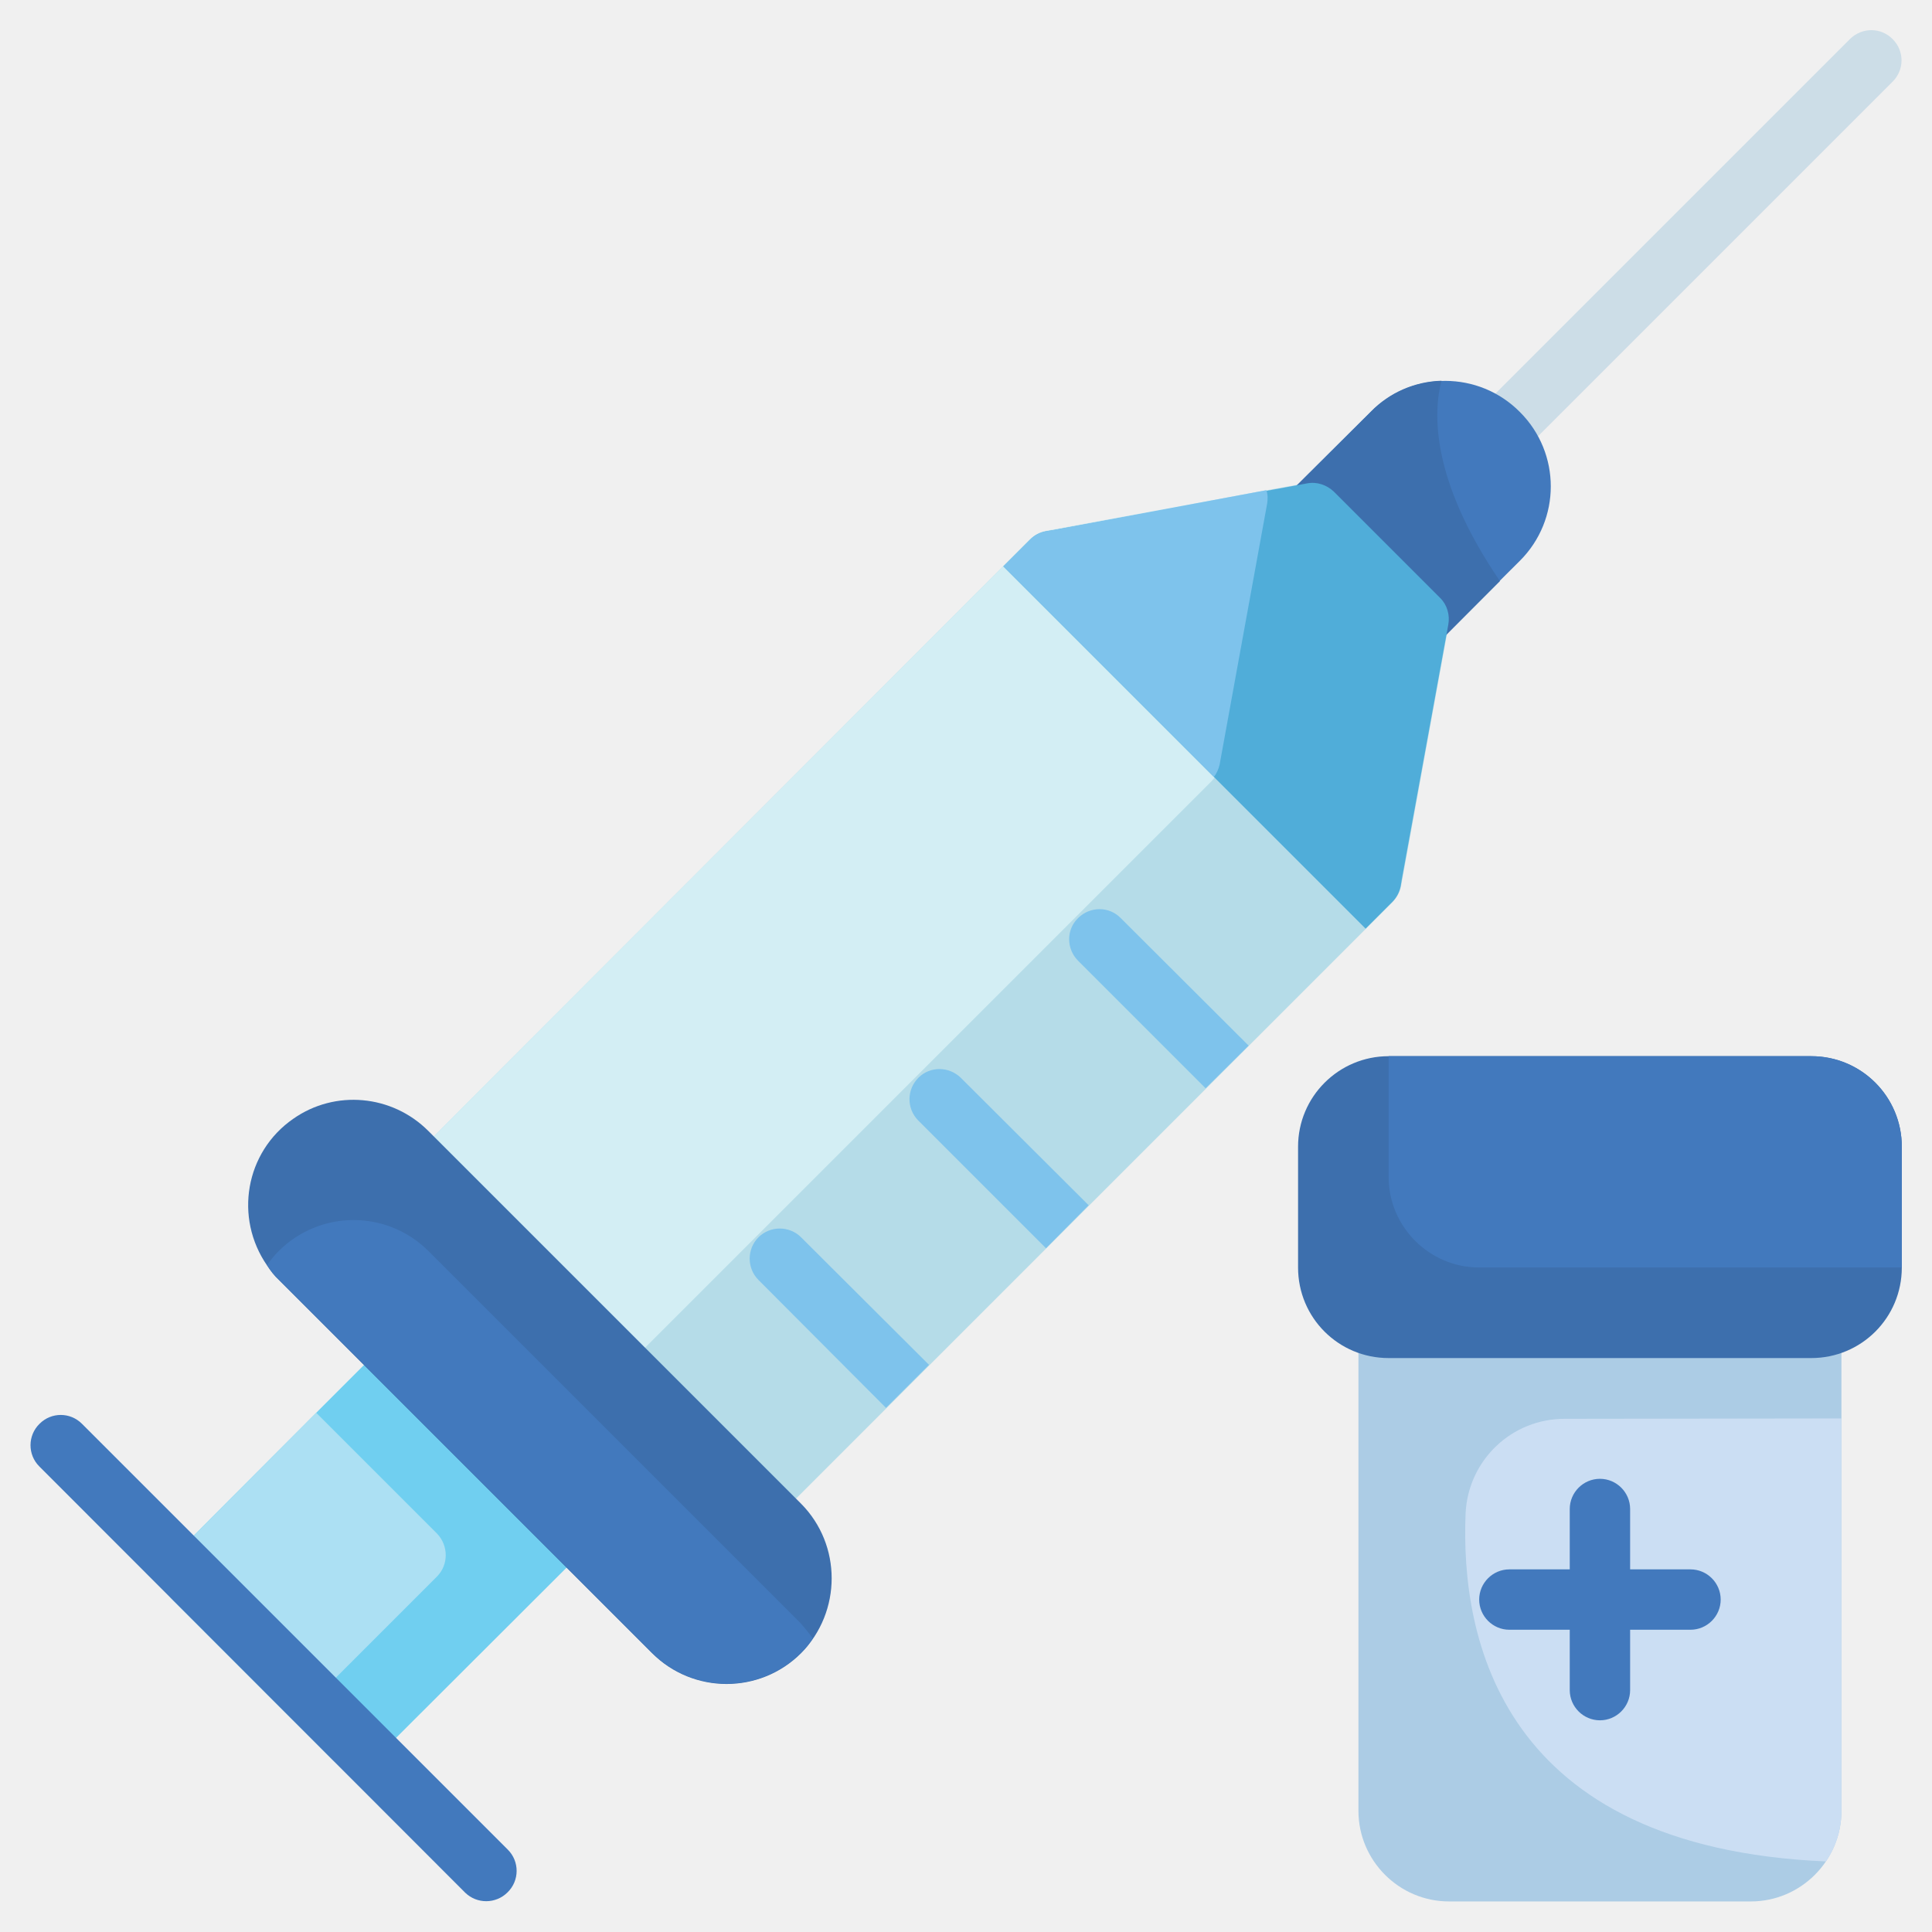
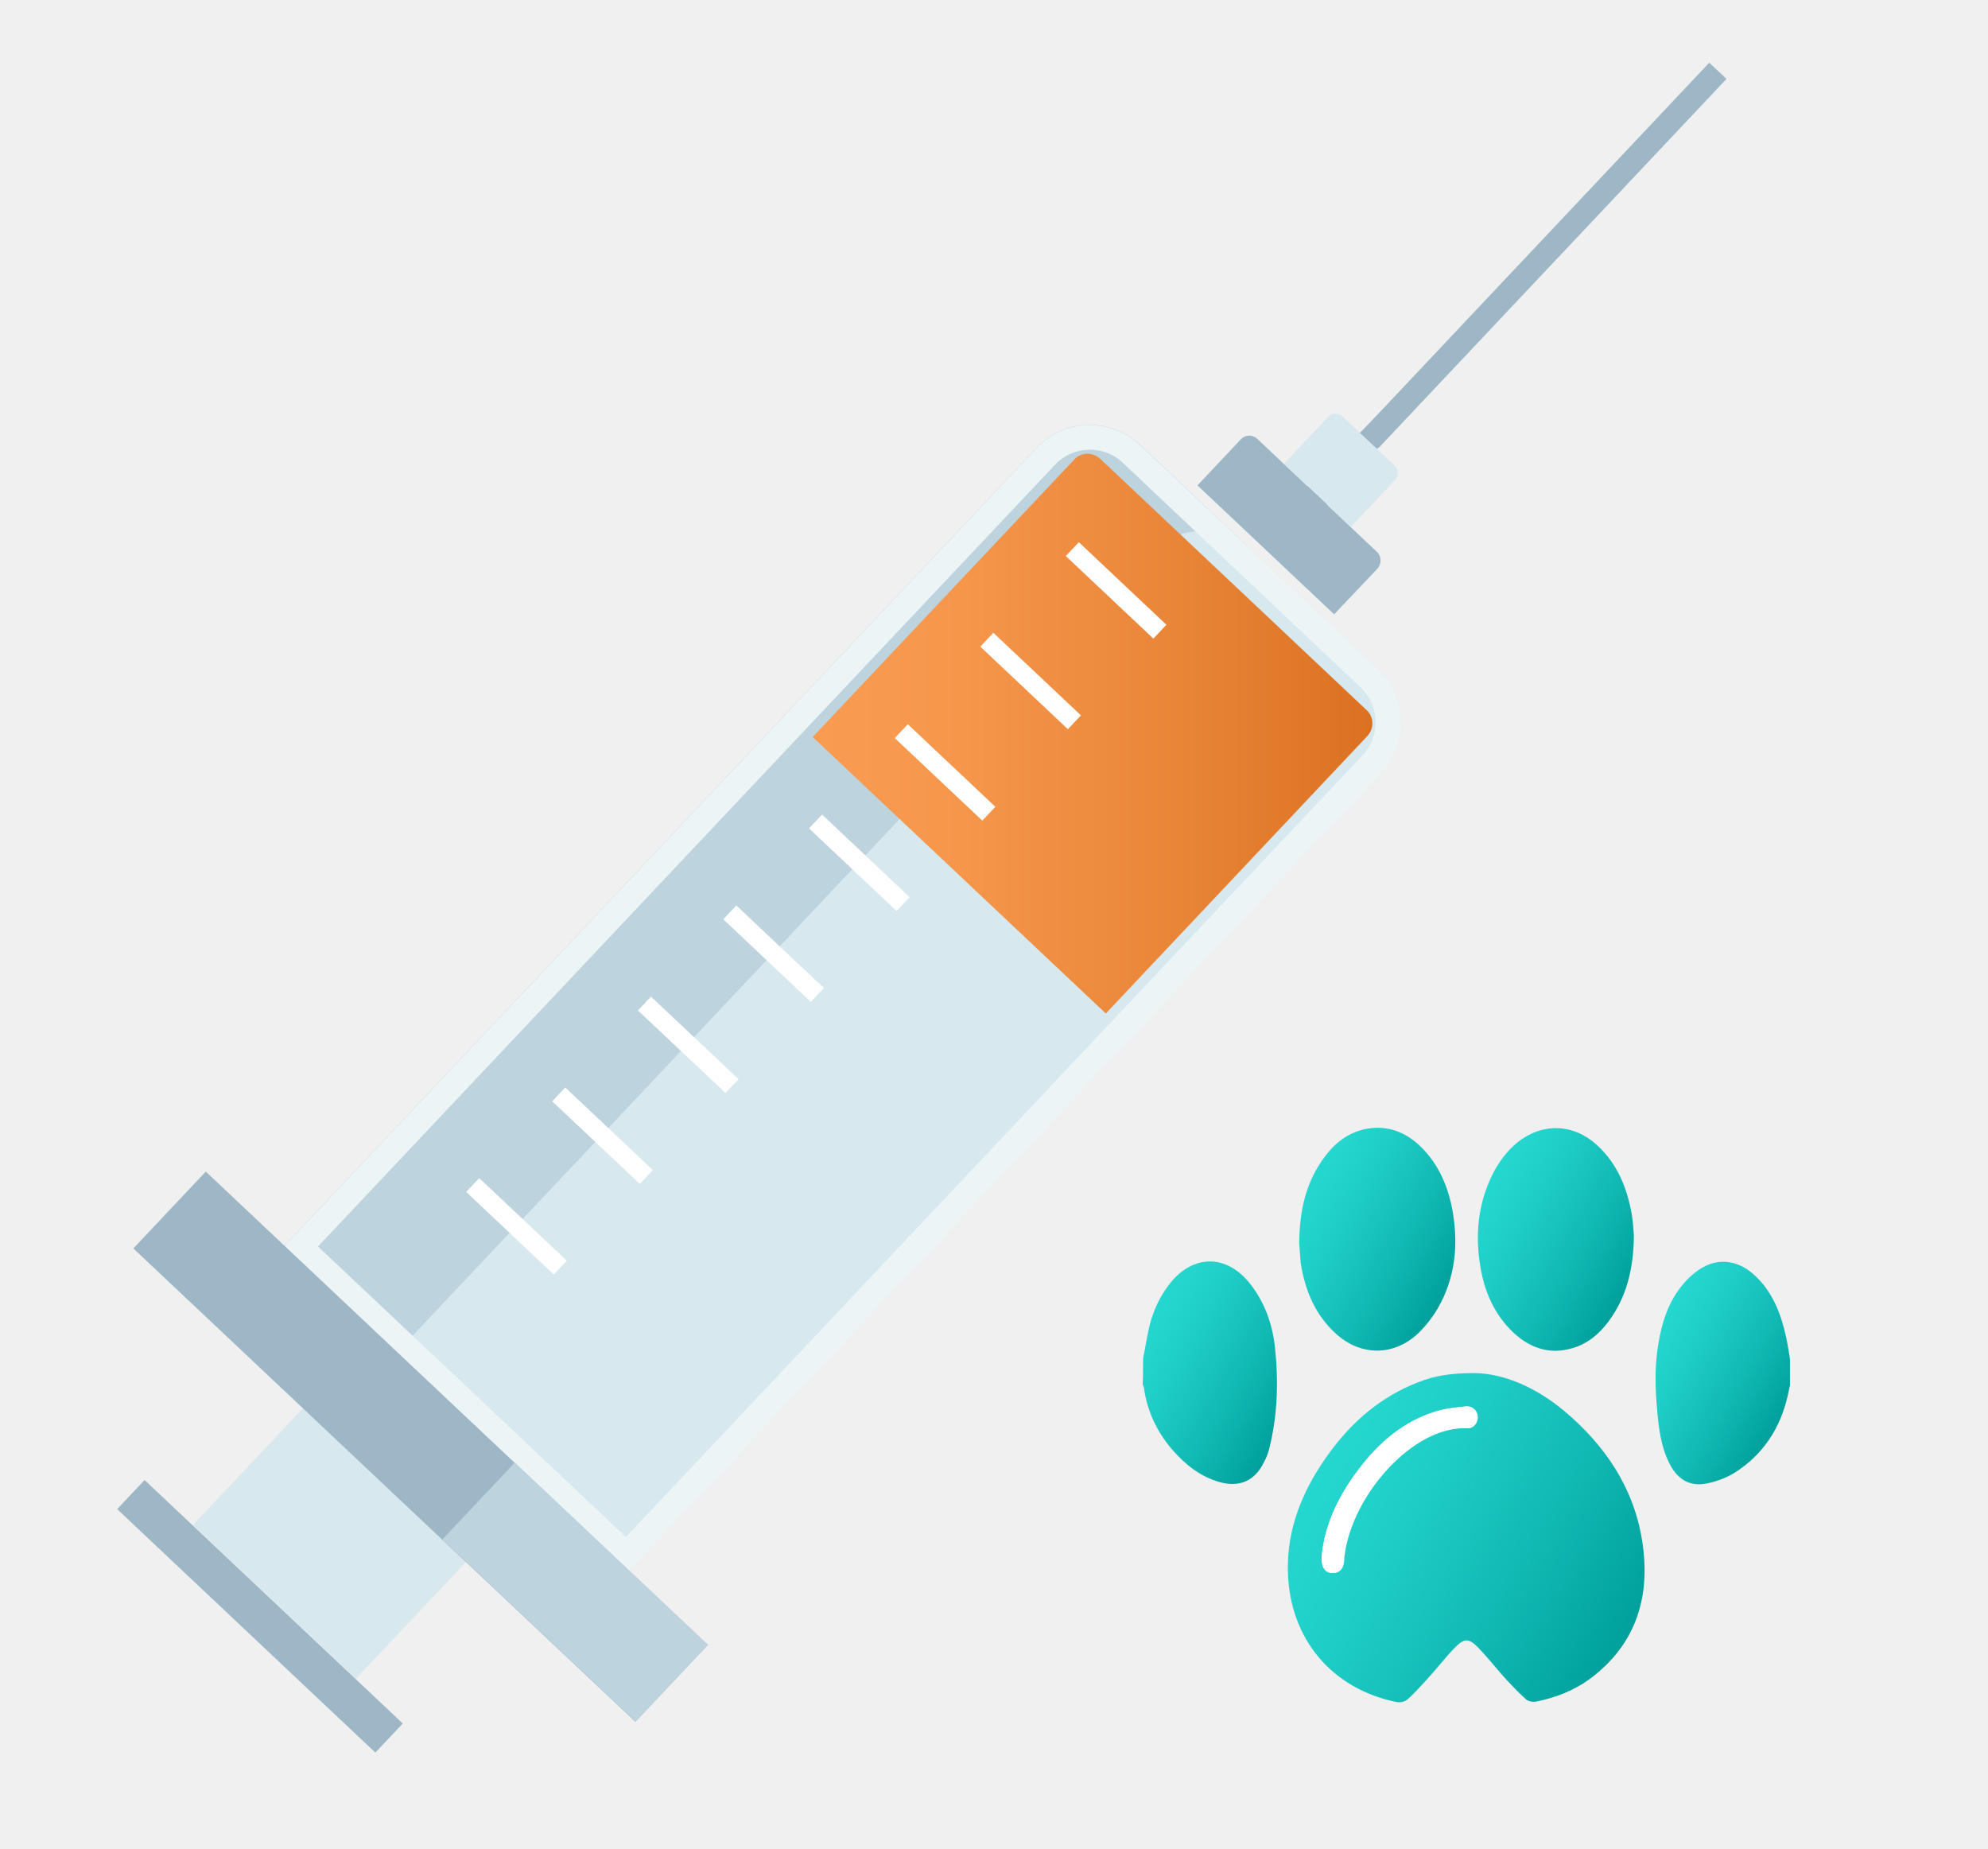
- <svg xmlns="http://www.w3.org/2000/svg" version="1.1" id="Capa_1" x="0px" y="0px" viewBox="0 0 512 512" style="enable-background:new 0 0 512 512;" xml:space="preserve">
+ <svg xmlns="http://www.w3.org/2000/svg" version="1.1" id="Layer_1" x="0px" y="0px" viewBox="0 0 512 476" style="enable-background:new 0 0 512 476;" xml:space="preserve">
  <style type="text/css">
- 	.st0{fill:url(#SVGID_1_);}
- 	.st1{fill:#BFD6F7;}
- 	.st2{fill:#DCE7F7;}
- 	.st3{fill:url(#SVGID_00000161605243639817854110000003953409967908666510_);}
- 	.st4{fill:#60CACB;}
- 	.st5{fill:#FC6559;}
- 	.st6{fill:#999999;}
- 	.st7{fill:#70CFF0;}
- 	.st8{fill:#ACE0F3;}
- 	.st9{fill:#4279BD;}
- 	.st10{fill:#B5DCE8;}
- 	.st11{fill:#D3EEF4;}
- 	.st12{fill:#CCDDE7;}
- 	.st13{fill:#3D6FAD;}
- 	.st14{fill:#50ADD9;}
- 	.st15{fill:#7EC3EC;}
- 	.st16{fill:#ACCCE5;}
- 	.st17{fill:#CBDEF3;}
+ 	.st0{fill:#9EB7C7;}
+ 	.st1{fill:#D7E8EF;}
+ 	.st2{fill:#BDD3DD;}
+ 	.st3{fill:#EDF4F6;}
+ 	.st4{fill:url(#SVGID_1_);}
+ 	.st5{fill:url(#SVGID_00000164472648678515524230000014608559059600822927_);}
+ 	.st6{fill:url(#SVGID_00000140718131663278692860000013212278530429316522_);}
+ 	.st7{fill:url(#SVGID_00000029015797134222089720000002075703500963319687_);}
+ 	.st8{fill:url(#SVGID_00000010994040379919220540000006921385039950641820_);}
+ 	.st9{fill:#FFFFFF;}
+ 	.st10{fill:#D0D3D4;}
+ 	.st11{fill:url(#SVGID_00000028310446831913456240000012599776006686057651_);}
</style>
-   <g id="Flat">
-     <path class="st7" d="M155.8,409.8l-56.5,56.4c-3,3.1-8,3.2-11.1,0.2c-0.1-0.1-0.1-0.1-0.2-0.2l-42.3-42.3c-3.1-3-3.2-8-0.2-11.1   c0.1-0.1,0.1-0.1,0.2-0.2l38.1-38.2l18.3-18.3c3.1-3.1,8.2-3.1,11.4,0l42.3,42.3C158.9,401.6,158.9,406.7,155.8,409.8L155.8,409.8z   " />
-     <path class="st8" d="M115.8,417.8l-38.1,38.1l-32-32c-3.1-3-3.2-8-0.2-11.1c0.1-0.1,0.1-0.1,0.2-0.2l38.1-38.2l32,32   C118.9,409.6,118.9,414.7,115.8,417.8L115.8,417.8z" />
-     <path class="st9" d="M123.3,501.6L10.4,388.6c-3.1-3.1-3.1-8.2,0.1-11.3c3.1-3.1,8.1-3.1,11.2,0l112.9,112.9   c3.1,3.1,3.1,8.2-0.1,11.3C131.4,504.6,126.4,504.6,123.3,501.6z" />
-     <path class="st10" d="M383.9,165.6l-12.6,69.2c-0.3,1.6-1.1,3-2.2,4.2c-30.4,30.4-134.9,134.9-163.8,163.8   c-1.5,1.5-3.5,2.4-5.7,2.4c-2.1,0-4.2-0.9-5.7-2.4c-44.4-44.5-40.6-40.6-84.6-84.6c-3.1-3.1-3.1-8.2,0-11.4L273,142.9   c1.1-1.1,2.6-1.9,4.2-2.2l58.6-10.8l10.6-1.9c2.6-0.5,5.2,0.3,7.1,2.2l28.2,28.2C383.5,160.3,384.3,163,383.9,165.6L383.9,165.6z" />
-     <path class="st11" d="M335.9,133.6l-12.6,69.2c-0.3,1.6-1.1,3-2.2,4.2c-16.2,16.2-145.3,145.3-161.4,161.4l-50.3-50.3   c-3.1-3.1-3.1-8.2,0-11.4L273,142.9c1.1-1.1,2.6-1.9,4.2-2.2l58.6-10.8C336,131.1,336.1,132.4,335.9,133.6z" />
-     <path class="st12" d="M391.5,120.4c-3.1-3.1-3.1-8.2,0-11.3c0,0,0,0,0,0l98.8-98.8c3.2-3.1,8.2-3.1,11.3,0.1   c3.1,3.1,3.1,8.1,0,11.2l-98.8,98.8C399.7,123.5,394.7,123.5,391.5,120.4C391.5,120.4,391.5,120.4,391.5,120.4L391.5,120.4z" />
-     <path class="st13" d="M212.3,438.1c-10.9,10.9-28.6,10.9-39.5,0l-98.9-98.9c-1.2-1.1-2.2-2.4-3.1-3.8c-8.8-12.7-5.8-30.1,6.9-38.9   c11.1-7.8,26.2-6.4,35.8,3.2l98.8,98.8C223.1,409.4,223.1,427.1,212.3,438.1z" />
-     <path class="st9" d="M215.4,434.2c-0.9,1.4-1.9,2.7-3.1,3.8c-10.9,10.9-28.6,10.9-39.5,0l-98.9-98.9c-1.2-1.1-2.2-2.4-3.1-3.8   c0.9-1.4,1.9-2.6,3.1-3.8c11-10.9,28.6-10.9,39.6,0l98.8,98.8C213.4,431.6,214.5,432.9,215.4,434.2L215.4,434.2z" />
-     <path class="st9" d="M402.8,148.6c-7.4,7.4-3,2.9-21.1,21.2c-3.2,3.1-8.2,3.1-11.4,0l-28.2-28.2c-1.5-1.5-2.3-3.6-2.3-5.7   c0-2.1,0.9-4.1,2.3-5.7l21.2-21.1c10.9-10.9,28.6-10.9,39.5,0.1C413.7,120.1,413.7,137.7,402.8,148.6L402.8,148.6z" />
-     <path class="st13" d="M397.5,154l-15.8,15.8c-3.2,3.1-8.2,3.1-11.4,0l-28.2-28.2c-1.5-1.5-2.3-3.6-2.3-5.7c0-2.1,0.9-4.1,2.3-5.7   l21.2-21.1c4.9-5.1,11.7-8,18.7-8.2C379.9,109,378.9,126.7,397.5,154L397.5,154z" />
-     <path class="st14" d="M381.7,158.5l-28.2-28.2c-1.9-1.8-4.5-2.7-7.1-2.2L279,140.5l-1.8,0.3c-1.6,0.3-3,1-4.2,2.2l-7.1,7.1l96,96   l7.1-7.1c1.1-1.1,1.9-2.6,2.2-4.2l0.3-1.8l12.3-67.4C384.3,163,383.5,160.3,381.7,158.5L381.7,158.5z" />
+   <g>
    <g>
-       <path class="st15" d="M321.7,205.9c0.7-0.9,1.2-2,1.5-3.2l12.6-69.2c0.2-1.2,0.2-2.4-0.2-3.6L279,140.5l-1.8,0.3    c-1.6,0.3-3,1-4.2,2.2l-7.1,7.1L321.7,205.9z" />
-       <path class="st15" d="M330.9,277.1l-11.4,11.3l-33.8-33.8c-3.1-3.1-3.2-8.2,0-11.3c3.1-3.1,8.2-3.2,11.3,0l0,0L330.9,277.1z" />
-       <path class="st15" d="M288.5,319.4l-11.3,11.4l-33.9-33.9c-3.1-3.2-3-8.2,0.1-11.3c3.1-3.1,8.1-3,11.2,0L288.5,319.4z" />
-       <path class="st15" d="M246.2,361.7l-11.4,11.4L201,339.2c-3.1-3.1-3.1-8.2,0-11.3s8.2-3.1,11.3,0L246.2,361.7z" />
-     </g>
-     <path class="st16" d="M488,351.9v128c0,13.2-10.8,24-24,24h-80c-13.2,0-24-10.8-24-24v-128c0-4.4,3.6-8,8-8h112   C484.4,343.9,488,347.5,488,351.9z" />
-     <path class="st17" d="M488,375.9v104c0,4.8-1.4,9.4-4.1,13.4c-86.1-3.7-96.9-59-95.5-92.3c0.7-14.1,12.3-25.1,26.4-25L488,375.9z" />
-     <path class="st13" d="M368,279.9h112c13.3,0,24,10.7,24,24v32c0,13.3-10.7,24-24,24H368c-13.3,0-24-10.7-24-24v-32   C344,290.6,354.8,279.9,368,279.9z" />
-     <g>
-       <path class="st9" d="M504,303.9v32H392c-13.2,0-24-10.8-24-24v-32h112C493.3,279.9,504,290.7,504,303.9z" />
-       <path class="st9" d="M448,415.9h-16v-16c0-4.4-3.6-8-8-8s-8,3.6-8,8v16h-16c-4.4,0-8,3.6-8,8s3.6,8,8,8h16v16c0,4.4,3.6,8,8,8    s8-3.6,8-8v-16h16c4.4,0,8-3.6,8-8S452.4,415.9,448,415.9z" />
+       <g>
+         <g>
+           <g>
+             <polygon class="st0" points="330.5,131.4 438,22.8 335.9,136.5      " />
+           </g>
+         </g>
+       </g>
+       <path class="st1" d="M161.4,404.9l-88.7-83.6l194.2-206c7.1-7.6,19.1-7.9,26.6-0.8l61.3,57.7c7.6,7.1,7.9,19.1,0.8,26.6    L161.4,404.9z" />
+       <path class="st2" d="M322.6,141.9l-28.9-27.3c-7.6-7.1-19.5-6.8-26.6,0.8l-194.2,206l28.9,27.3l194.2-206    C303.1,135.1,315,134.7,322.6,141.9z" />
+       <path class="st3" d="M350.4,177c5,4.7,5.2,12.6,0.5,17.5L161.2,395.8L81.9,321l189.8-201.3c4.7-5,12.6-5.2,17.5-0.5L350.4,177     M354.9,172.3l-61.3-57.7c-7.6-7.1-19.5-6.8-26.6,0.8l-194.2,206l88.7,83.6l194.2-206C362.8,191.4,362.4,179.5,354.9,172.3    L354.9,172.3z" />
+       <rect x="60.6" y="360.4" transform="matrix(0.686 -0.7276 0.7276 0.686 -254.1114 189.5734)" class="st1" width="63.9" height="57.7" />
+       <rect x="61.8" y="370.5" transform="matrix(0.686 -0.7276 0.7276 0.686 -281.802 179.4355)" class="st0" width="10.3" height="91.4" />
+       <rect x="94.7" y="283.7" transform="matrix(0.686 -0.7276 0.7276 0.686 -237.0431 195.7847)" class="st0" width="27.2" height="177.7" />
+       <rect x="134.5" y="375.8" transform="matrix(0.686 -0.7276 0.7276 0.686 -251.7702 236.4982)" class="st2" width="27.2" height="68.4" />
+       <path class="st0" d="M354.6,142.1L323.8,113c-1.2-1.1-3.1-1.1-4.2,0.1L308.4,125l35.2,33.2l11.2-11.8    C355.9,145.1,355.8,143.2,354.6,142.1z" />
+       <path class="st1" d="M359.2,119.9l-13.5-12.7c-1-1-2.7-0.9-3.6,0.1l-11.4,12.1l17.2,16.3l11.4-12.1    C360.3,122.5,360.2,120.9,359.2,119.9z" />
    </g>
  </g>
+   <g>
+     <linearGradient id="SVGID_1_" gradientUnits="userSpaceOnUse" x1="459.471" y1="1518.222" x2="425.173" y2="1498.42" gradientTransform="matrix(1 0 0 1 0 -1154)">
+       <stop offset="0" style="stop-color:#00A09C" />
+       <stop offset="0.338" style="stop-color:#10B8B2" />
+       <stop offset="0.745" style="stop-color:#1FCFC7" />
+       <stop offset="1" style="stop-color:#25D8CF" />
+     </linearGradient>
+     <path class="st4" d="M461,356.7c-0.2,0.9-0.4,1.9-0.6,2.8c-1.9,8.3-6.3,15-13.4,19.6c-2.2,1.4-4.8,2.4-7.3,2.9   c-4.1,0.9-7.2-0.7-9.3-4.3c-1.9-3.3-2.7-7-3.2-10.6c-0.8-7-1.3-14-0.1-21c0.9-5.6,2.6-10.9,6.3-15.3c1.4-1.7,3.2-3.3,5.1-4.4   c4.5-2.6,9.6-1.7,13.7,2.3c4.4,4.2,6.5,9.7,7.8,15.6c0.4,1.9,0.7,3.8,1,5.7C461,352.1,461,354.4,461,356.7z" />
+     <linearGradient id="SVGID_00000113324003392000425050000004450774087038356381_" gradientUnits="userSpaceOnUse" x1="332.68" y1="1518.233" x2="294.31" y2="1496.08" gradientTransform="matrix(1 0 0 1 0 -1154)">
+       <stop offset="0" style="stop-color:#00A09C" />
+       <stop offset="0.338" style="stop-color:#10B8B2" />
+       <stop offset="0.745" style="stop-color:#1FCFC7" />
+       <stop offset="1" style="stop-color:#25D8CF" />
+     </linearGradient>
+     <path style="fill:url(#SVGID_00000113324003392000425050000004450774087038356381_);" d="M294.4,349.8c0.6-2.9,1-5.7,1.7-8.6   c1-3.8,2.6-7.3,5-10.4c0.1-0.1,0.2-0.2,0.3-0.4c6-7.4,14.4-7.4,20.4,0c4,5,6,10.8,6.6,17c0.9,8.6,0.6,17.2-1.5,25.6   c-0.3,1.3-0.8,2.5-1.4,3.6c-2.3,4.7-6.2,6.5-11.3,5.1c-5.1-1.4-9-4.6-12.4-8.5c-3.9-4.6-6.4-9.9-7.2-15.9c0-0.2-0.2-0.5-0.3-0.7   C294.4,354.4,294.4,352.1,294.4,349.8z" />
+     <linearGradient id="SVGID_00000072980691495418634520000008694736129869399214_" gradientUnits="userSpaceOnUse" x1="418.417" y1="1577.008" x2="339.772" y2="1531.602" gradientTransform="matrix(1 0 0 1 0 -1154)">
+       <stop offset="0" style="stop-color:#00A09C" />
+       <stop offset="0.338" style="stop-color:#10B8B2" />
+       <stop offset="0.745" style="stop-color:#1FCFC7" />
+       <stop offset="1" style="stop-color:#25D8CF" />
+     </linearGradient>
+     <path style="fill:url(#SVGID_00000072980691495418634520000008694736129869399214_);" d="M379.8,353.6c7.5,0.1,15.8,3.7,23,9.7   c10.5,8.8,17.9,19.7,20.1,33.3c2.3,14.2-1.3,26.8-13.5,35.8c-4.1,3-8.8,4.8-13.8,5.8c-0.8,0.2-2.1-0.1-2.6-0.6   c-1.7-1.5-3.3-3.2-4.9-4.9c-2.5-2.7-4.7-5.6-7.3-8.3c-2.5-2.6-3.7-2.6-6.2,0s-4.8,5.6-7.3,8.3c-1.6,1.7-3.1,3.5-4.9,5   c-0.7,0.6-1.9,0.8-2.8,0.6c-16.6-3.4-27.3-16.2-27.9-33.1c-0.4-11.8,4-21.9,10.7-31.1c6-8.2,13.4-14.5,23-18.2   C369.5,354.3,373.5,353.6,379.8,353.6z M340.4,400.8c-0.1,2.9,0.9,4.2,2.6,4.3c1.8,0.1,3-1.1,3.1-3.3c0-0.4,0-0.9,0.1-1.3   c2-15.6,17.8-33.4,31.6-32.7c1.7,0.1,2.9-1.5,2.7-3c-0.1-1.6-1.4-2.8-3.1-2.6c-2.6,0.2-5.2,0.5-7.7,1.3   c-8.2,2.5-14.5,7.9-19.6,14.6C344.8,385,341.1,392.7,340.4,400.8z" />
+     <linearGradient id="SVGID_00000176024506238850216350000004504214594090582172_" gradientUnits="userSpaceOnUse" x1="420.198" y1="1484.445" x2="381.128" y2="1461.888" gradientTransform="matrix(1 0 0 1 0 -1154)">
+       <stop offset="0" style="stop-color:#00A09C" />
+       <stop offset="0.338" style="stop-color:#10B8B2" />
+       <stop offset="0.745" style="stop-color:#1FCFC7" />
+       <stop offset="1" style="stop-color:#25D8CF" />
+     </linearGradient>
+     <path style="fill:url(#SVGID_00000176024506238850216350000004504214594090582172_);" d="M420.8,318.2c-0.1,8.7-1.9,15.9-6.6,22.2   c-2.4,3.2-5.4,5.7-9.3,6.8c-5.8,1.7-10.8,0-15.1-4c-5-4.7-7.6-10.8-8.6-17.4c-1.3-8-0.5-15.8,3.1-23.2c1.6-3.2,3.7-6.1,6.5-8.4   c6.4-5.1,14.3-4.9,20.4,0.6c5.4,4.9,7.9,11.2,9.1,18.2C420.6,314.9,420.7,317,420.8,318.2z" />
+     <linearGradient id="SVGID_00000003820808662934003450000013092891706806120322_" gradientUnits="userSpaceOnUse" x1="374.181" y1="1484.356" x2="335.181" y2="1461.839" gradientTransform="matrix(1 0 0 1 0 -1154)">
+       <stop offset="0" style="stop-color:#00A09C" />
+       <stop offset="0.338" style="stop-color:#10B8B2" />
+       <stop offset="0.745" style="stop-color:#1FCFC7" />
+       <stop offset="1" style="stop-color:#25D8CF" />
+     </linearGradient>
+     <path style="fill:url(#SVGID_00000003820808662934003450000013092891706806120322_);" d="M334.6,320.1c0.1-8.6,1.8-15.8,6.5-22.1   c2.7-3.7,6.2-6.4,10.8-7.3c5.4-1,10,0.8,13.8,4.4c4.9,4.7,7.4,10.7,8.5,17.3c1.4,8.6,0.5,16.9-3.9,24.5c-1.4,2.4-3.2,4.7-5.2,6.6   c-6.3,5.8-14.7,5.7-21,0c-5.4-4.9-8-11.2-9.1-18.2C334.8,323.3,334.7,321.2,334.6,320.1z" />
+     <path class="st9" d="M340.4,400.8c0.7-8.1,4.4-15.8,9.8-22.7c5.1-6.7,11.4-12.1,19.6-14.6c2.5-0.7,5.1-1,7.7-1.3   c1.7-0.2,3,1,3.1,2.6c0.1,1.5-1,3.1-2.7,3c-13.9-0.7-29.6,17.1-31.6,32.7c-0.1,0.4-0.1,0.9-0.1,1.3c-0.1,2.2-1.3,3.4-3.1,3.3   C341.3,405,340.2,403.6,340.4,400.8z" />
+   </g>
+   <path class="st10" d="M300.9,134.7l-14.4-13.5c-3.7-3.5-9.5-3.3-12.9,0.4l-64.3,68.2l14.4,13.5l64.3-68.2  C291.4,131.4,297.2,131.3,300.9,134.7z" />
+   <rect x="332.3" y="62.7" transform="matrix(0.686 -0.7276 0.7276 0.686 77.046 309.9351)" class="st0" width="130.6" height="6.1" />
+   <linearGradient id="SVGID_00000031201891178595918130000005125347872235492287_" gradientUnits="userSpaceOnUse" x1="209.3" y1="289.075" x2="353.451" y2="289.075" gradientTransform="matrix(1 0 0 -1 0 478)">
+     <stop offset="0" style="stop-color:#F99C52" />
+     <stop offset="0.27" style="stop-color:#F5964B" />
+     <stop offset="0.672" style="stop-color:#E88436" />
+     <stop offset="1" style="stop-color:#DB7121" />
+   </linearGradient>
+   <path style="fill:url(#SVGID_00000031201891178595918130000005125347872235492287_);" d="M209.3,189.8l67.4-71.5  c1.8-1.9,4.7-1.9,6.6-0.2l68.7,64.8c1.9,1.8,1.9,4.7,0.2,6.6L284.8,261L209.3,189.8z" />
+   <g>
+     <rect x="285" y="136.5" transform="matrix(0.686 -0.7276 0.7276 0.686 -20.3384 256.9178)" class="st9" width="4.9" height="31" />
+     <rect x="263" y="159.9" transform="matrix(0.686 -0.7276 0.7276 0.686 -44.2863 248.1898)" class="st9" width="4.9" height="31" />
+     <rect x="240.9" y="183.4" transform="matrix(0.686 -0.7276 0.7276 0.686 -68.2613 239.5363)" class="st9" width="4.9" height="31" />
+     <rect x="218.9" y="206.7" transform="matrix(0.686 -0.7276 0.7276 0.686 -92.2092 230.8084)" class="st9" width="4.9" height="31" />
+     <rect x="196.8" y="230.1" transform="matrix(0.686 -0.7276 0.7276 0.686 -116.1571 222.0805)" class="st9" width="4.9" height="31" />
+     <rect x="174.8" y="253.6" transform="matrix(0.686 -0.7276 0.7276 0.686 -140.1321 213.427)" class="st9" width="4.9" height="31" />
+     <rect x="152.7" y="277" transform="matrix(0.686 -0.7276 0.7276 0.686 -164.08 204.6991)" class="st9" width="4.9" height="31" />
+     <rect x="130.6" y="300.3" transform="matrix(0.686 -0.7276 0.7276 0.686 -188.0279 195.9712)" class="st9" width="4.9" height="31" />
+   </g>
</svg>
